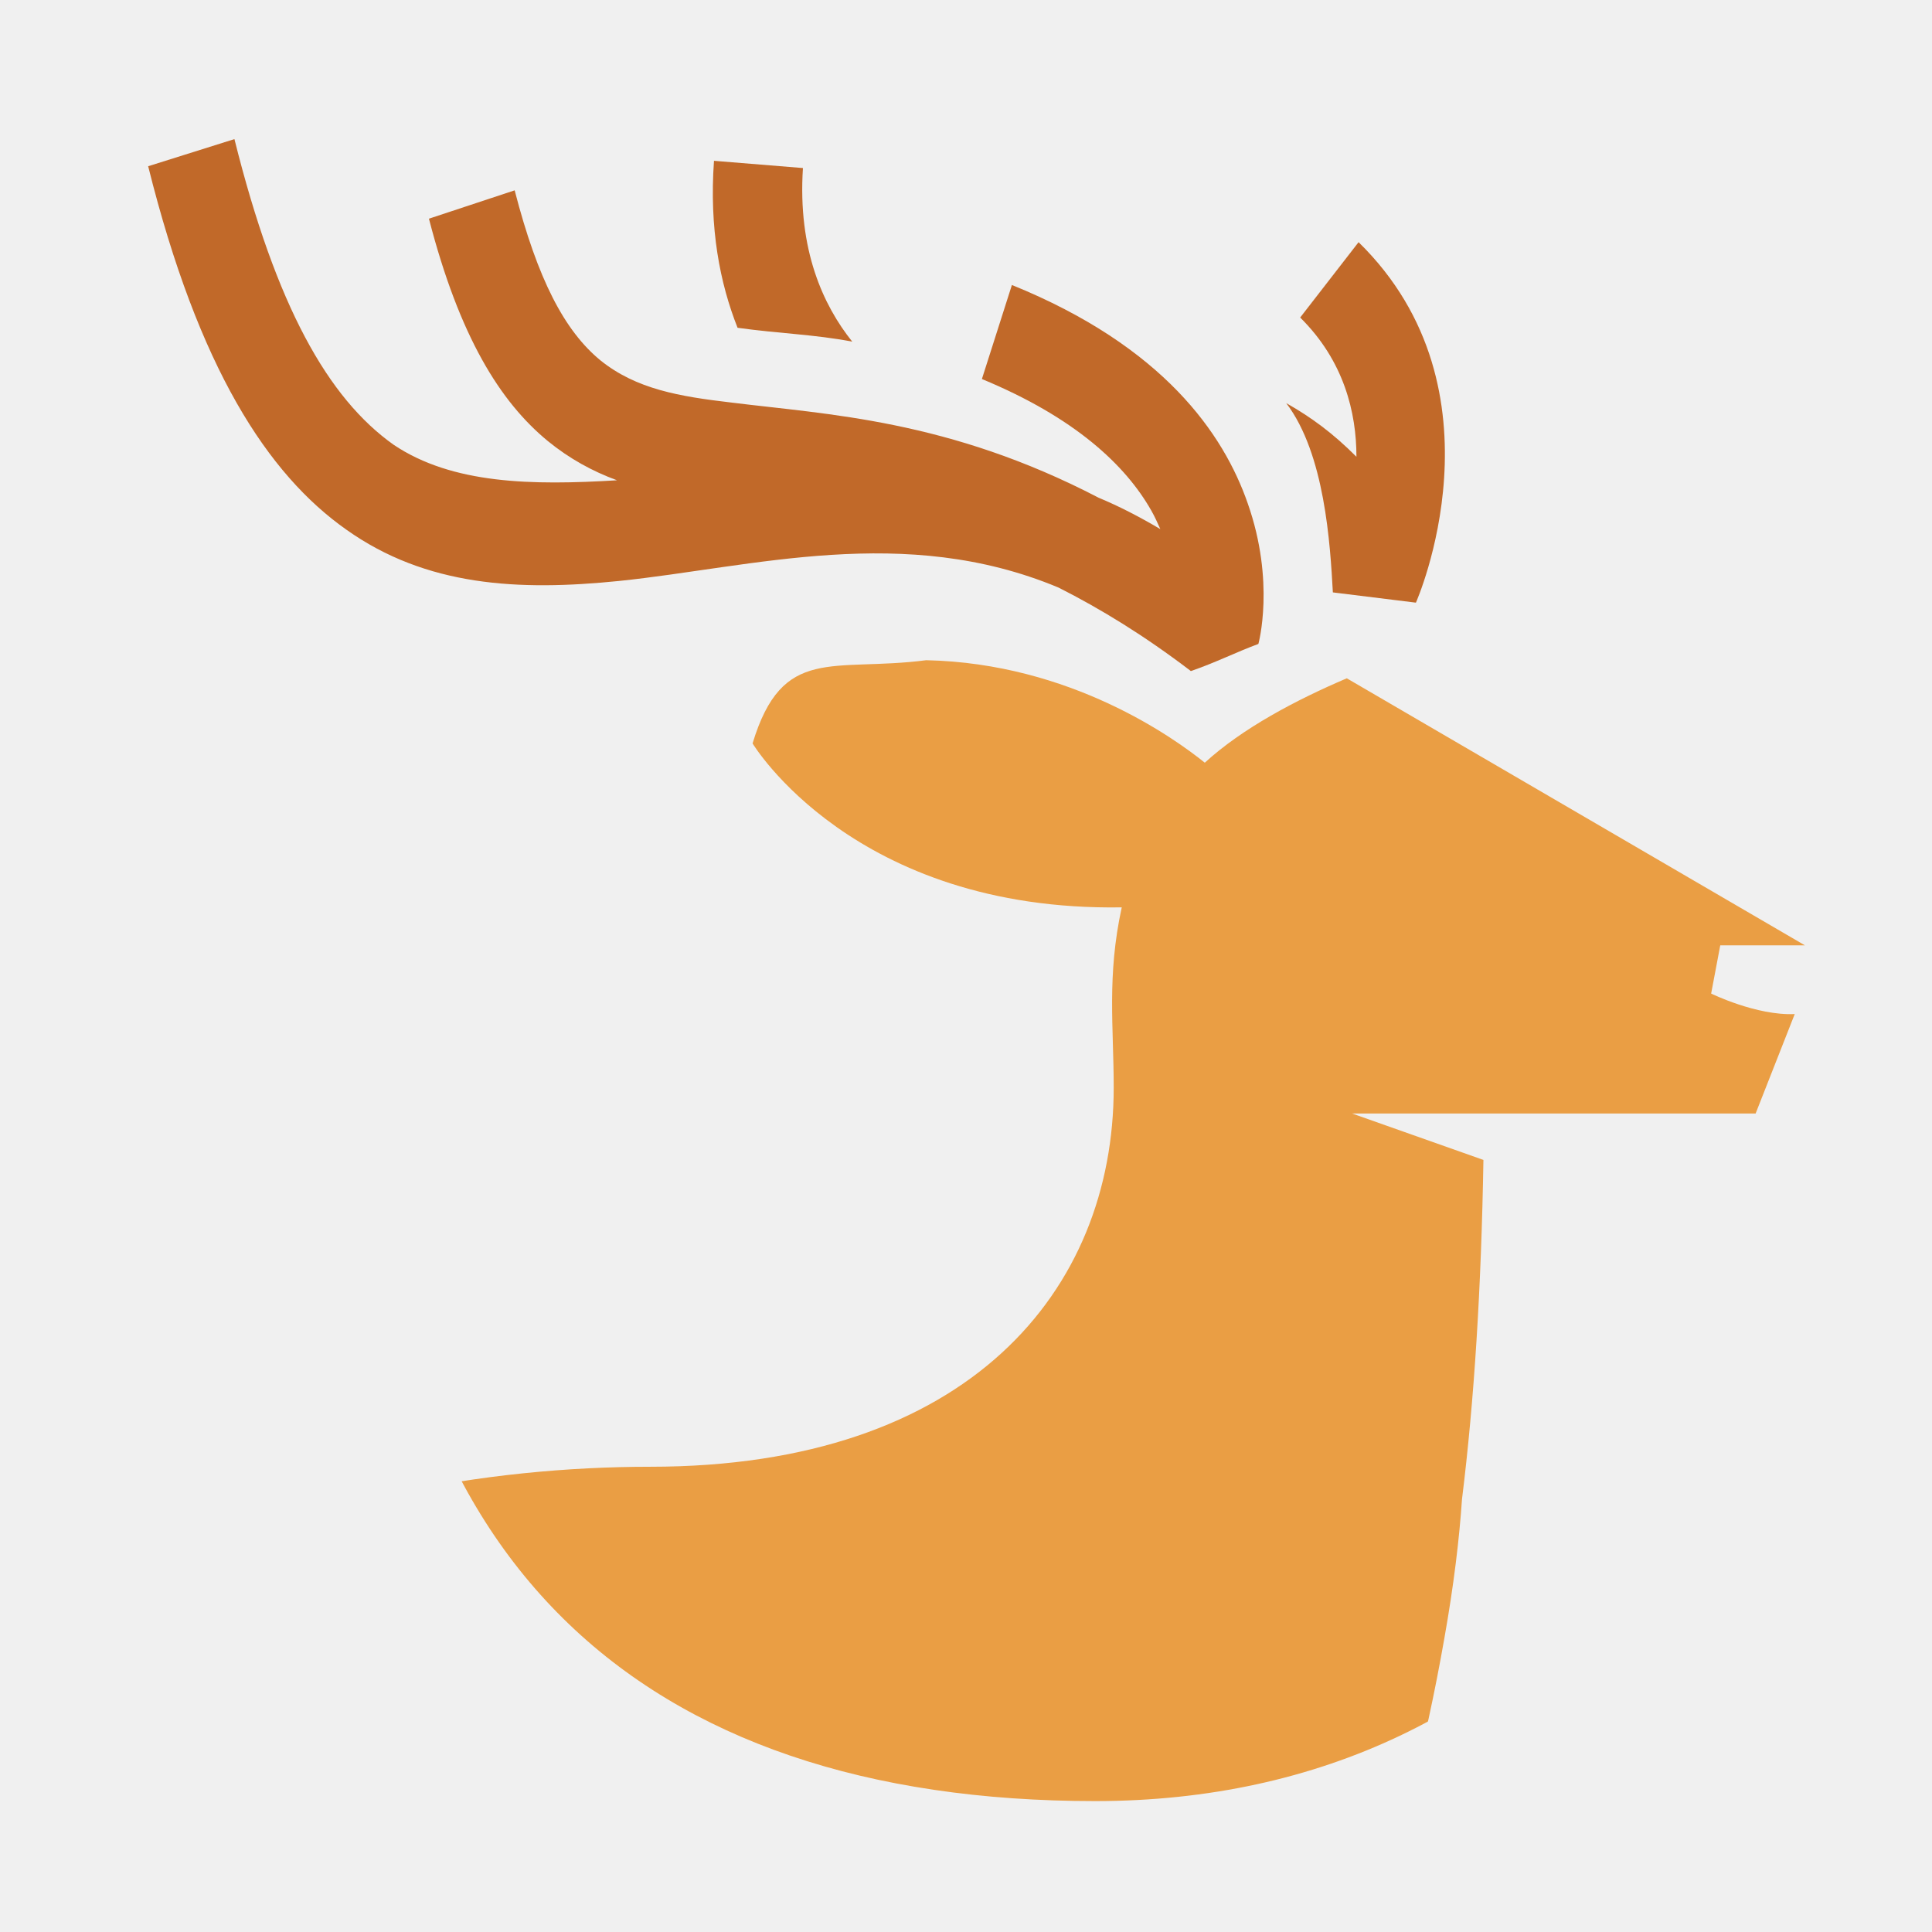
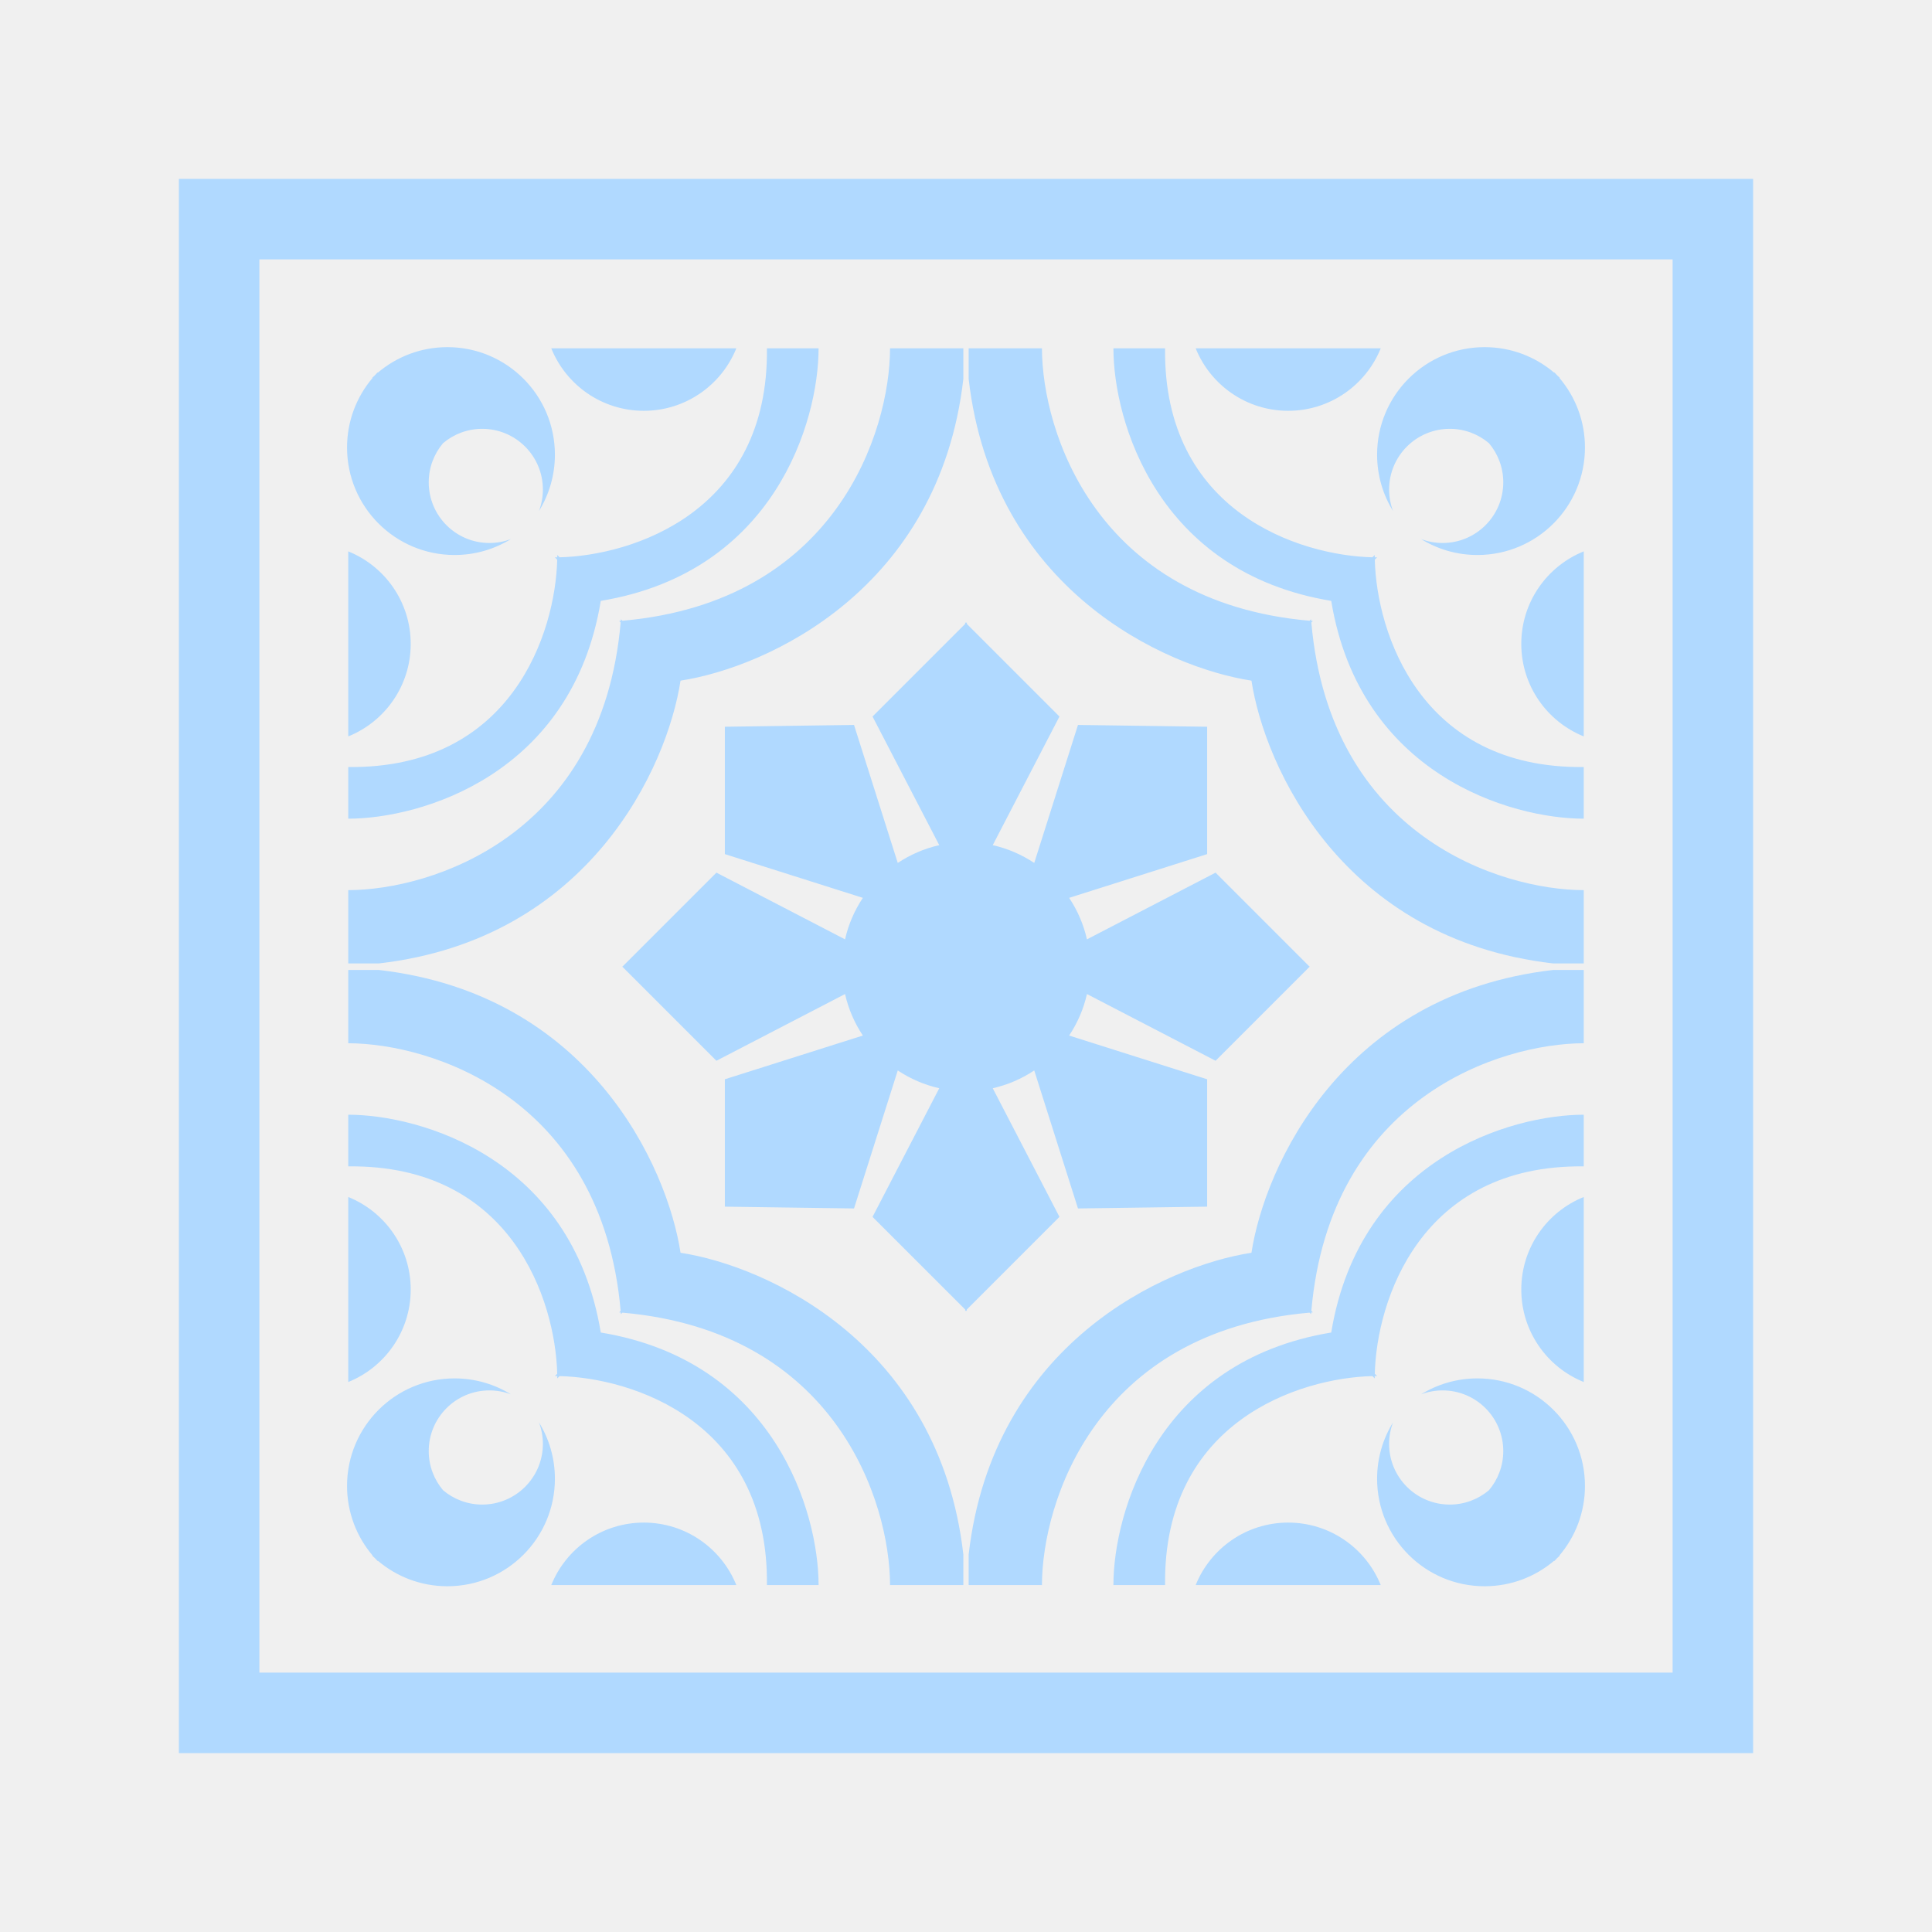
- <svg xmlns="http://www.w3.org/2000/svg" width="250" height="250" fill="none" version="1.1" id="svg30">
-   <defs id="defs34" />
-   <mask id="a" width="240" height="234" x="4" y="1" maskUnits="userSpaceOnUse" style="mask-type:alpha">
-     <path fill="white" d="M244 123c0 64.617-38.383 112-103 112-64.617 0-103-30.883-103-95.5C38 111.194-8.729 36.236 8 16 29.46-9.959 88.689 6 125 6c64.617 0 119 52.383 119 117Z" id="path19" />
-   </mask>
-   <g mask="url(#a)" id="g28" transform="matrix(0.9092373,0,0,1.004956,13.52002,-3.104084)">
-     <path fill="#ea9e44" d="m 116.94,88.1 c -13.344,1.552 -20.436,-2.019 -24.706,10.71 0,0 14.336,21.655 52.54,21.112 -2.135,8.848 -1.144,15.368 -1.144,23.207 0,26.079 -20.589,48.821 -65.961,48.821 -23.03,0 -51.015,4.191 -72.367,15.911 -15.175,8.305 -27.048,20.336 -32.302,37.023 l 5.956,8.461 11.4,0.155 v 47.889 l -13.91,21.966 3.998,63.645 H -6.364 L -5.22,335.773 C 1.338,331.892 16.36,321.802 29.171,306.279 46.557,285.4 59.902,255.052 44.193,217.486 l 11.744,-5.045 c 12.887,30.814 8.388,57.514 -2.898,79.013 21.58,-0.698 40.11,-2.095 55.819,-4.734 l -3.584,-43.698 12.659,-1.087 L 129.98,387 h 13.116 l 2.212,-94.459 c 10.447,-4.502 34.239,-21.034 45.372,-78.47 1.372,-6.986 2.135,-12.885 2.516,-17.93 1.754,-12.806 2.745,-27.243 3.051,-43.698 l -18.683,-5.976 h 57.42 l 5.567,-12.807 c -5.414,0.233 -11.896,-2.639 -11.896,-2.639 l 1.297,-6.209 H 242 L 176.801,90.428 c -7.244,2.794 -14.87,6.442 -20.208,10.866 -4.27,-3.105 -19.063,-12.807 -39.653,-13.195 z" id="path22" />
-     <path fill="#c16929" d="M 6.217,24.493 18.494,21 c 5.948,21.577 13.345,33.375 22.648,39.352 8.388,5.099 19.75,5.239 31.799,4.579 C 69.433,63.767 66.154,62.137 63.104,59.886 56.317,54.841 50.522,46.458 46.175,31.246 l 12.201,-3.649 c 3.279,11.488 7.092,18.085 12.201,21.888 5.11,3.726 11.286,4.657 18.606,5.433 13.726,1.553 30.884,2.174 52.312,12.264 2.898,1.086 5.872,2.483 8.769,4.036 -0.381,-0.776 -0.762,-1.553 -1.296,-2.406 -3.66,-5.822 -10.828,-11.953 -24.097,-16.92 l 4.27,-12.109 c 21.581,7.917 30.121,19.171 33.553,28.097 3.965,10.168 1.525,18.124 1.525,18.124 -3.05,1.009 -6.1,2.406 -9.608,3.492 -6.634,-4.579 -12.887,-8.033 -18.835,-10.75 C 113.814,70.442 92.31,76.108 73.246,77.893 58.91,79.213 45.794,78.591 34.432,71.295 23.222,64.155 13.385,50.495 6.217,24.493 Z" id="path24" />
-     <path fill="#c16929" d="M 90.098,45.294 C 87.582,39.55 86.057,32.487 86.743,23.794 l 12.659,0.932 c -0.763,10.555 2.897,17.696 7.015,22.353 -5.338,-0.931 -10.447,-1.04 -16.319,-1.785 z m 80.069,-1.32 8.312,-9.702 c 21.58,19.094 8.159,46.415 8.159,46.415 l -11.819,-1.32 c -0.382,-6.24 -1.144,-17.836 -6.635,-24.371 3.584,1.84 6.635,3.865 9.99,6.908 0,-5.666 -1.754,-12.341 -8.007,-17.93 z" id="path26" />
-   </g>
+ <svg xmlns="http://www.w3.org/2000/svg" width="1080" height="1080" viewBox="0 0 1080 1080" fill="none">
+   <rect x="122.5" y="122.5" width="835" height="835" stroke="#B0D9FF" stroke-width="45" />
+   <path d="M254.101 770.532C265.661 770.532 276.459 773.798 285.624 779.455C281.879 778.031 277.818 777.248 273.574 777.248C254.845 777.248 239.663 792.431 239.663 811.16C239.664 819.504 242.679 827.143 247.677 833.05C253.584 838.048 261.224 841.063 269.567 841.063C288.296 841.063 303.479 825.881 303.479 807.152C303.479 802.91 302.698 798.85 301.275 795.107C306.93 804.271 310.194 815.067 310.194 826.626C310.194 859.818 283.286 886.726 250.094 886.727C235.282 886.726 221.72 881.368 211.243 872.483L211.102 872.625C210.605 872.117 210.118 871.6 209.64 871.075C209.119 870.601 208.606 870.117 208.103 869.625L208.242 869.485C199.358 859.009 194 845.446 194 830.634C194 797.441 220.908 770.532 254.101 770.532ZM825.899 770.532C859.092 770.532 886 797.441 886 830.634C886 845.446 880.642 859.009 871.758 869.485L871.897 869.625C871.394 870.117 870.881 870.601 870.36 871.075C869.882 871.6 869.395 872.117 868.898 872.625L868.757 872.483C858.28 881.368 844.718 886.726 829.906 886.727C796.714 886.726 769.806 859.818 769.806 826.626C769.806 815.067 773.07 804.271 778.725 795.107C777.302 798.85 776.521 802.91 776.521 807.152C776.521 825.881 791.704 841.063 810.433 841.063C818.776 841.063 826.416 838.048 832.323 833.05C837.321 827.143 840.336 819.504 840.337 811.16C840.337 792.431 825.155 777.248 806.426 777.248C802.182 777.248 798.121 778.031 794.376 779.455C803.541 773.798 814.339 770.532 825.899 770.532ZM359.887 851.136C383.309 851.136 403.356 865.585 411.604 886.055H308.169C316.416 865.585 336.464 851.136 359.887 851.136ZM194.672 623.134C235.142 623.134 319.786 647.523 335.839 744.888C433.204 760.94 457.593 845.584 457.593 886.055H428.718C429.769 794.573 353.51 770.241 312.804 769.245L311.517 770.532C311.517 770.1 311.512 769.662 311.507 769.221C311.065 769.215 310.627 769.211 310.194 769.211L311.482 767.923C310.486 727.217 286.154 650.958 194.672 652.01V623.134ZM211.796 542.216C329.623 555.75 373.032 652.114 380.427 700.3C428.613 707.695 524.976 751.104 538.511 868.932V886.055H497.548C497.436 839.511 467.304 744.269 347.963 733.776L347.106 734.606C347.082 734.303 347.056 733.999 347.03 733.696C346.728 733.671 346.425 733.644 346.121 733.62L346.95 732.765C336.458 613.423 241.216 583.29 194.672 583.179V542.216H211.796ZM885.328 583.179C838.784 583.29 743.542 613.423 733.05 732.765L733.879 733.62C733.575 733.644 733.272 733.671 732.97 733.696C732.944 733.999 732.918 734.303 732.894 734.606L732.037 733.776C612.696 744.269 582.564 839.511 582.452 886.055H541.489V868.932C555.024 751.104 651.387 707.695 699.573 700.3C706.968 652.114 750.377 555.75 868.204 542.216H885.328V583.179ZM885.328 652.01C793.846 650.958 769.514 727.217 768.518 767.923L769.806 769.211C769.373 769.211 768.935 769.215 768.493 769.221C768.488 769.662 768.483 770.1 768.483 770.532L767.196 769.245C726.49 770.241 650.231 794.573 651.282 886.055H622.407C622.407 845.584 646.796 760.94 744.161 744.888C760.214 647.523 844.858 623.134 885.328 623.134V652.01ZM720.113 851.136C743.536 851.136 763.584 865.585 771.831 886.055H668.396C676.644 865.585 696.691 851.136 720.113 851.136ZM194.672 669.122C215.142 677.37 229.591 697.417 229.591 720.84C229.59 744.262 215.142 764.309 194.672 772.557V669.122ZM885.328 772.557C864.858 764.309 850.41 744.262 850.409 720.84C850.409 697.417 864.858 677.37 885.328 669.122V772.557ZM540.462 348.755L592.245 400.538L554.95 472.439C563.358 474.342 571.192 477.762 578.146 482.396L602.597 405.247L674.807 406.254V477.456L597.658 501.906C602.292 508.861 605.713 516.694 607.615 525.103L679.515 487.809L731.971 540.265H732.222L732.096 540.39L732.222 540.516H731.971L679.515 592.972L607.615 555.678C605.713 564.086 602.292 571.919 597.658 578.874L674.807 603.324V674.526L602.597 675.534L578.146 598.385C571.192 603.018 563.358 606.438 554.95 608.341L592.245 680.242L540.462 732.025V732.949L540 732.487L539.538 732.949V732.025L487.755 680.242L525.05 608.341C516.642 606.438 508.808 603.018 501.854 598.385L477.403 675.534L405.193 674.526V603.324L482.342 578.874C477.708 571.919 474.287 564.086 472.385 555.678L400.485 592.972L348.029 540.516H347.778L347.903 540.39L347.778 540.265H348.029L400.485 487.809L472.385 525.103C474.287 516.694 477.708 508.861 482.342 501.906L405.193 477.456V406.254L477.403 405.247L501.854 482.396C508.808 477.762 516.642 474.342 525.05 472.439L487.755 400.538L539.538 348.755V347.831L540 348.293L540.462 347.831V348.755ZM538.511 211.85C524.976 329.677 428.613 373.086 380.427 380.48C373.032 428.666 329.623 525.03 211.796 538.564H194.672V497.602C241.216 497.49 336.458 467.357 346.95 348.016L346.121 347.16C346.425 347.136 346.728 347.109 347.03 347.084C347.056 346.781 347.082 346.478 347.106 346.174L347.963 347.004C467.304 336.511 497.436 241.27 497.548 194.726H538.511V211.85ZM582.452 194.726C582.564 241.27 612.696 336.511 732.037 347.004L732.894 346.174C732.918 346.478 732.944 346.781 732.97 347.084C733.272 347.109 733.575 347.136 733.879 347.16L733.05 348.016C743.542 467.357 838.784 497.49 885.328 497.602V538.564H868.204C750.377 525.03 706.968 428.666 699.573 380.48C651.387 373.086 555.024 329.677 541.489 211.85V194.726H582.452ZM457.593 194.726C457.593 235.196 433.204 319.841 335.839 335.893C319.786 433.257 235.142 457.646 194.672 457.646V428.771C286.154 429.822 310.486 353.564 311.482 312.857L310.194 311.569C310.627 311.569 311.065 311.565 311.507 311.56C311.512 311.118 311.517 310.68 311.517 310.248L312.804 311.535C353.51 310.539 429.769 286.207 428.718 194.726H457.593ZM651.282 194.726C650.231 286.207 726.49 310.539 767.196 311.535L768.483 310.248C768.483 310.68 768.488 311.118 768.493 311.56C768.935 311.565 769.373 311.569 769.806 311.569L768.518 312.857C769.514 353.564 793.846 429.822 885.328 428.771V457.646C844.858 457.646 760.214 433.257 744.161 335.893C646.796 319.841 622.407 235.196 622.407 194.726H651.282ZM194.672 308.223C215.141 316.47 229.59 336.518 229.591 359.939C229.591 383.362 215.142 403.41 194.672 411.657V308.223ZM885.328 411.657C864.858 403.41 850.409 383.362 850.409 359.939C850.41 336.518 864.859 316.47 885.328 308.223V411.657ZM250.094 194.054C283.286 194.054 310.194 220.962 310.194 254.154C310.194 265.713 306.93 276.509 301.275 285.673C302.698 281.93 303.479 277.87 303.479 273.628C303.479 254.9 288.296 239.717 269.567 239.717C261.224 239.717 253.584 242.732 247.677 247.73C242.678 253.638 239.663 261.277 239.663 269.621C239.663 288.35 254.846 303.533 273.574 303.533C277.818 303.533 281.878 302.751 285.622 301.327C276.458 306.983 265.66 310.248 254.101 310.248C220.908 310.248 194 283.339 194 250.146C194 235.334 199.358 221.771 208.242 211.295L208.103 211.155C208.606 210.663 209.119 210.179 209.64 209.705C210.118 209.18 210.605 208.663 211.102 208.155L211.242 208.296C221.719 199.412 235.282 194.054 250.094 194.054ZM829.906 194.054C844.718 194.054 858.281 199.412 868.758 208.296L868.898 208.155C869.395 208.663 869.882 209.18 870.36 209.705C870.881 210.179 871.394 210.663 871.897 211.155L871.758 211.295C880.642 221.771 886 235.334 886 250.146C886 283.339 859.092 310.248 825.899 310.248C814.34 310.248 803.542 306.983 794.378 301.327C798.122 302.751 802.182 303.533 806.426 303.533C825.154 303.533 840.337 288.35 840.337 269.621C840.337 261.277 837.322 253.638 832.323 247.73C826.416 242.732 818.776 239.717 810.433 239.717C791.704 239.717 776.521 254.9 776.521 273.628C776.521 277.87 777.302 281.93 778.725 285.673C773.07 276.509 769.806 265.713 769.806 254.154C769.806 220.962 796.714 194.054 829.906 194.054ZM411.604 194.726C403.356 215.196 383.309 229.644 359.887 229.645C336.464 229.644 316.416 215.196 308.169 194.726H411.604ZM771.831 194.726C763.584 215.196 743.536 229.644 720.113 229.645C696.691 229.644 676.644 215.196 668.396 194.726H771.831Z" fill="#B0D9FF" />
</svg>
